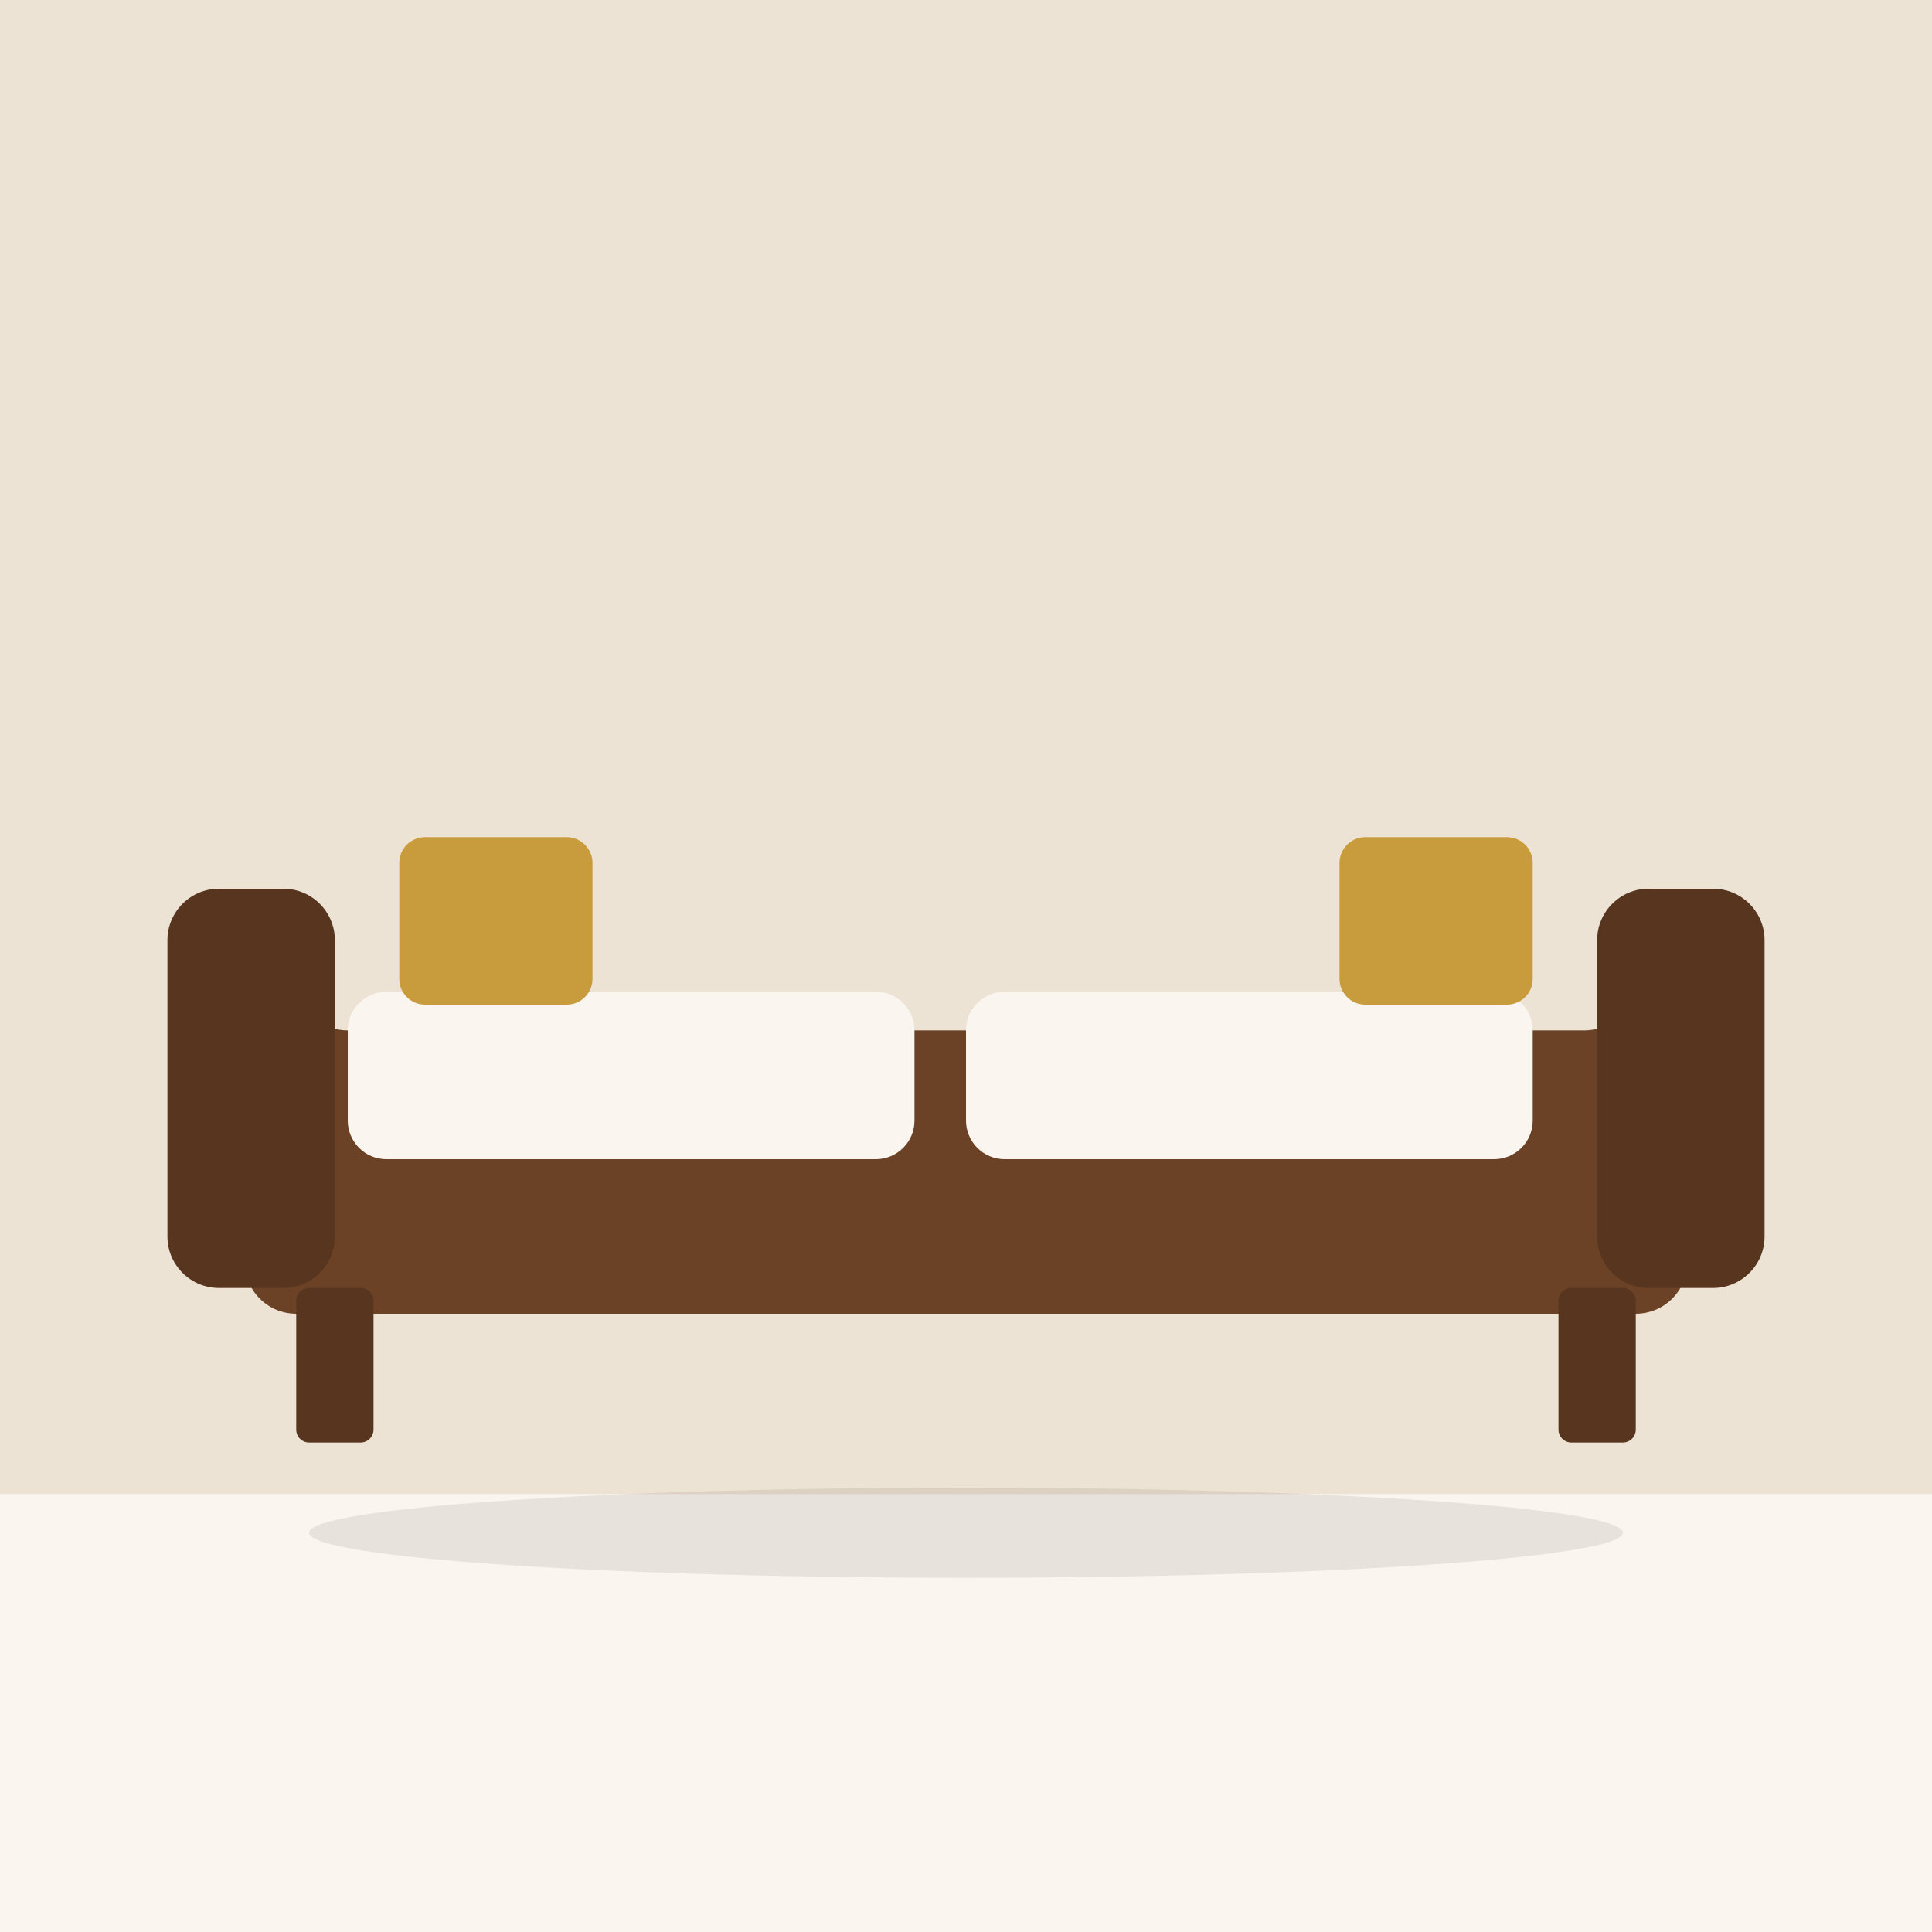
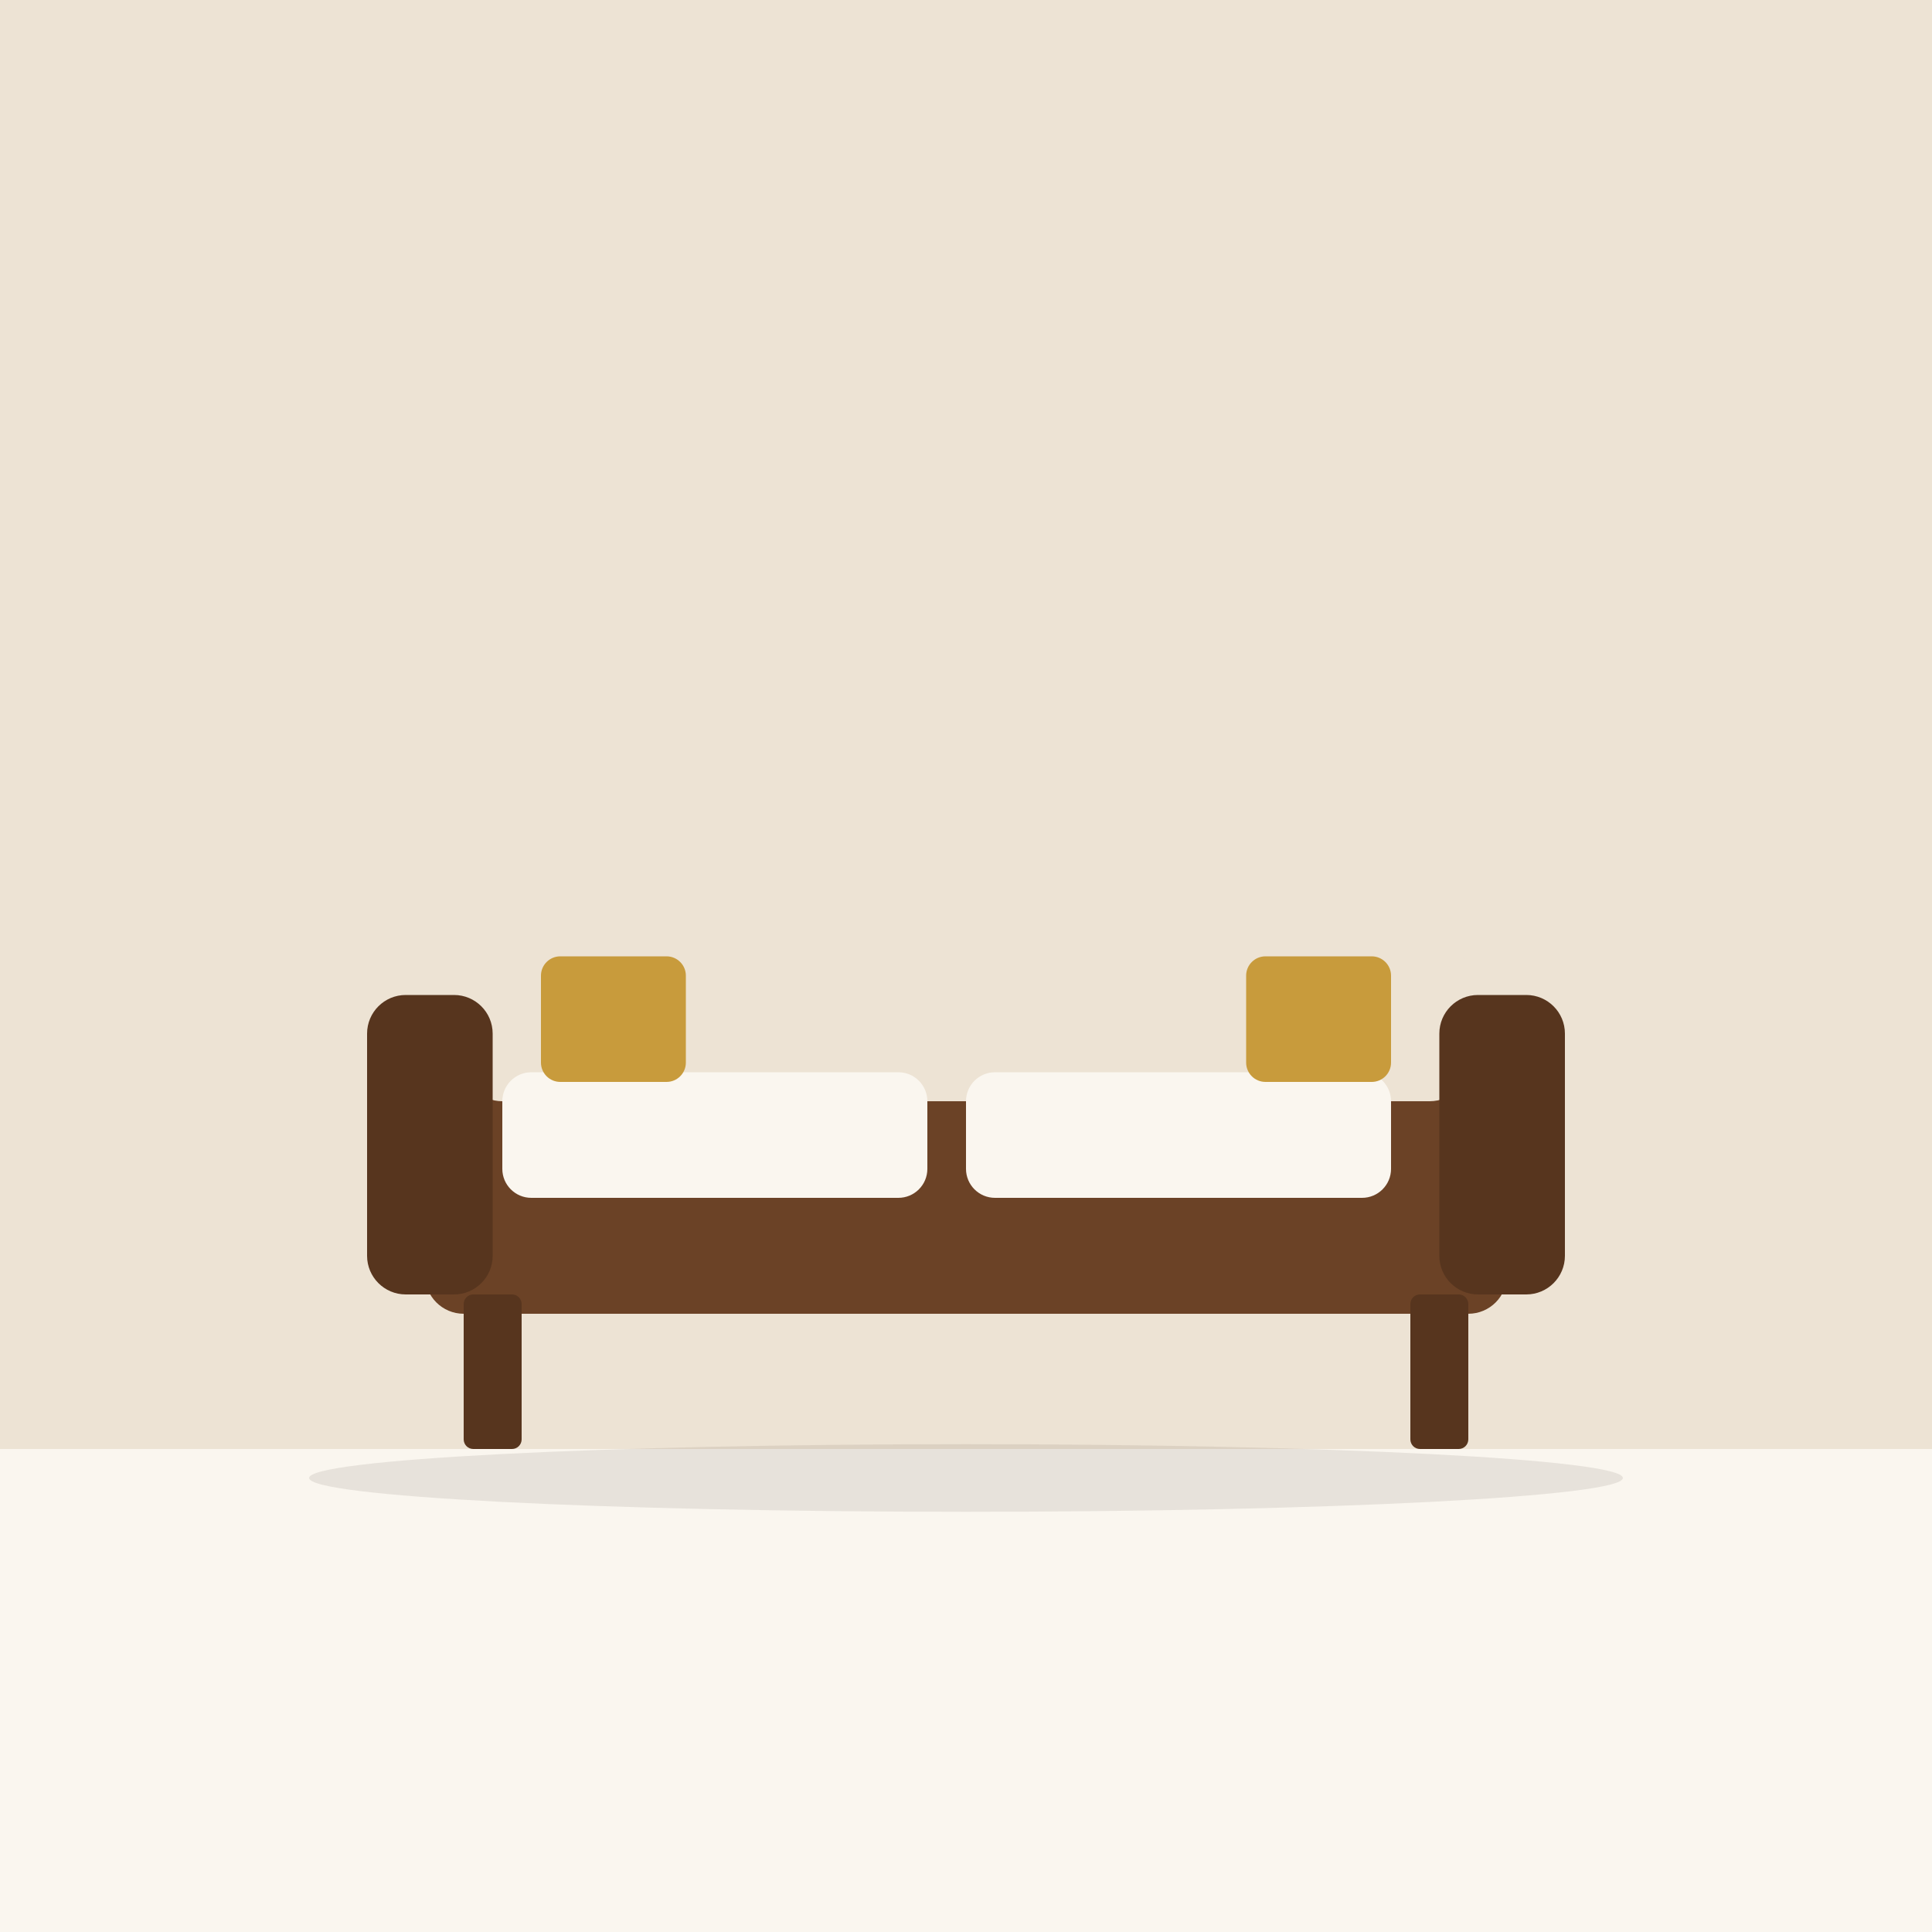
- <svg xmlns="http://www.w3.org/2000/svg" width="800" height="800" viewBox="0 0 300 300" role="img" aria-label="Showroom photo 1">
-   <rect width="300" height="300" fill="#EDE3D4" />
-   <rect x="0" y="232" width="300" height="68" rx="0" fill="#FAF6EF" />
-   <ellipse cx="150" cy="238" rx="102" ry="7" fill="#3E2A1E" opacity="0.10" />
-   <g transform="translate(-50,0)">
+ <svg xmlns="http://www.w3.org/2000/svg" width="800" height="800" viewBox="0 0 400 400" role="img" aria-label="Showroom photo 1">
+   <rect width="400" height="400" fill="#EDE3D4" />
+   <rect x="0" y="300" width="400" height="100" rx="0" fill="#FAF6EF" />
+   <ellipse cx="200" cy="306" rx="136" ry="7" fill="#3E2A1E" opacity="0.10" />
+   <g transform="translate(0,68)">
    <rect x="88" y="150" width="224" height="54" rx="8" fill="#6B4226" />
    <rect x="96" y="126" width="208" height="34" rx="8" fill="#EDE3D4" />
    <rect x="104" y="154" width="88" height="26" rx="6" fill="#FAF6EF" />
    <rect x="200" y="154" width="88" height="26" rx="6" fill="#FAF6EF" />
    <rect x="76" y="138" width="26" height="62" rx="8" fill="#57351E" />
    <rect x="298" y="138" width="26" height="62" rx="8" fill="#57351E" />
    <rect x="112" y="130" width="30" height="26" rx="4" fill="#C89B3C" />
    <rect x="258" y="130" width="30" height="26" rx="4" fill="#C89B3C" />
-     <rect x="96" y="200" width="12" height="24" rx="2" fill="#57351E" />
-     <rect x="292" y="200" width="12" height="24" rx="2" fill="#57351E" />
+     <rect x="96" y="200" width="12" height="32" rx="2" fill="#57351E" />
+     <rect x="292" y="200" width="12" height="32" rx="2" fill="#57351E" />
  </g>
</svg>
